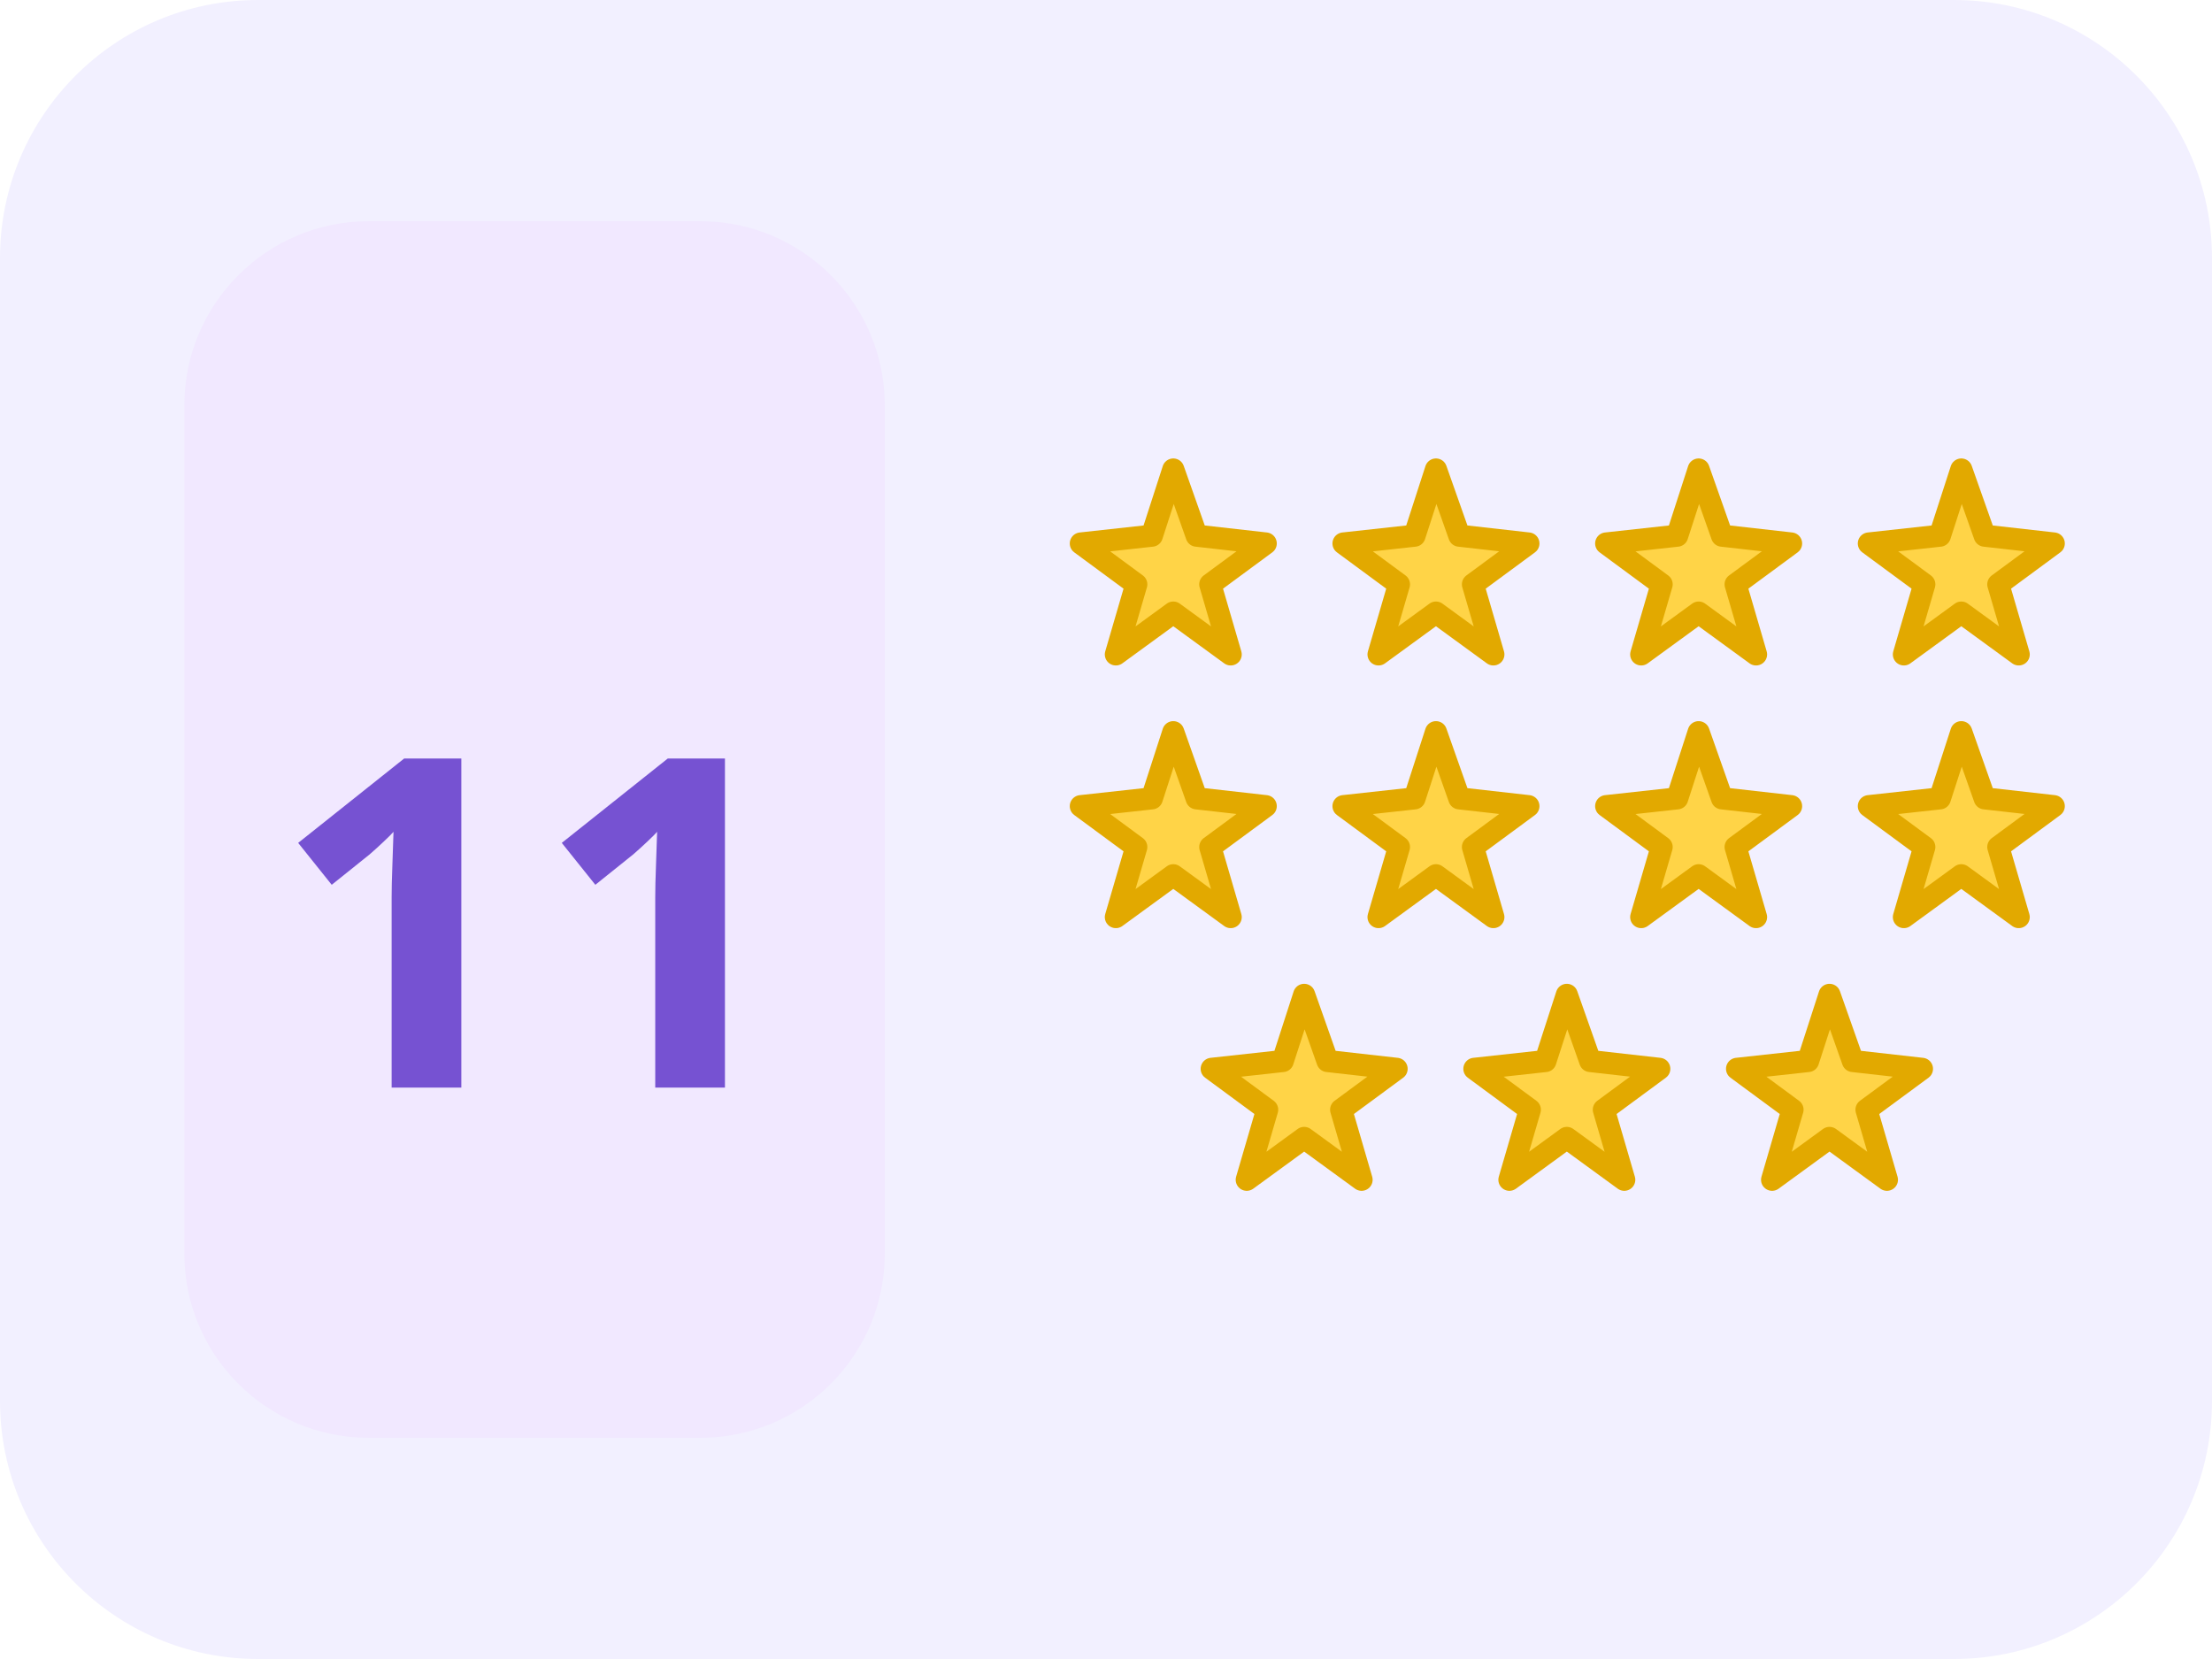
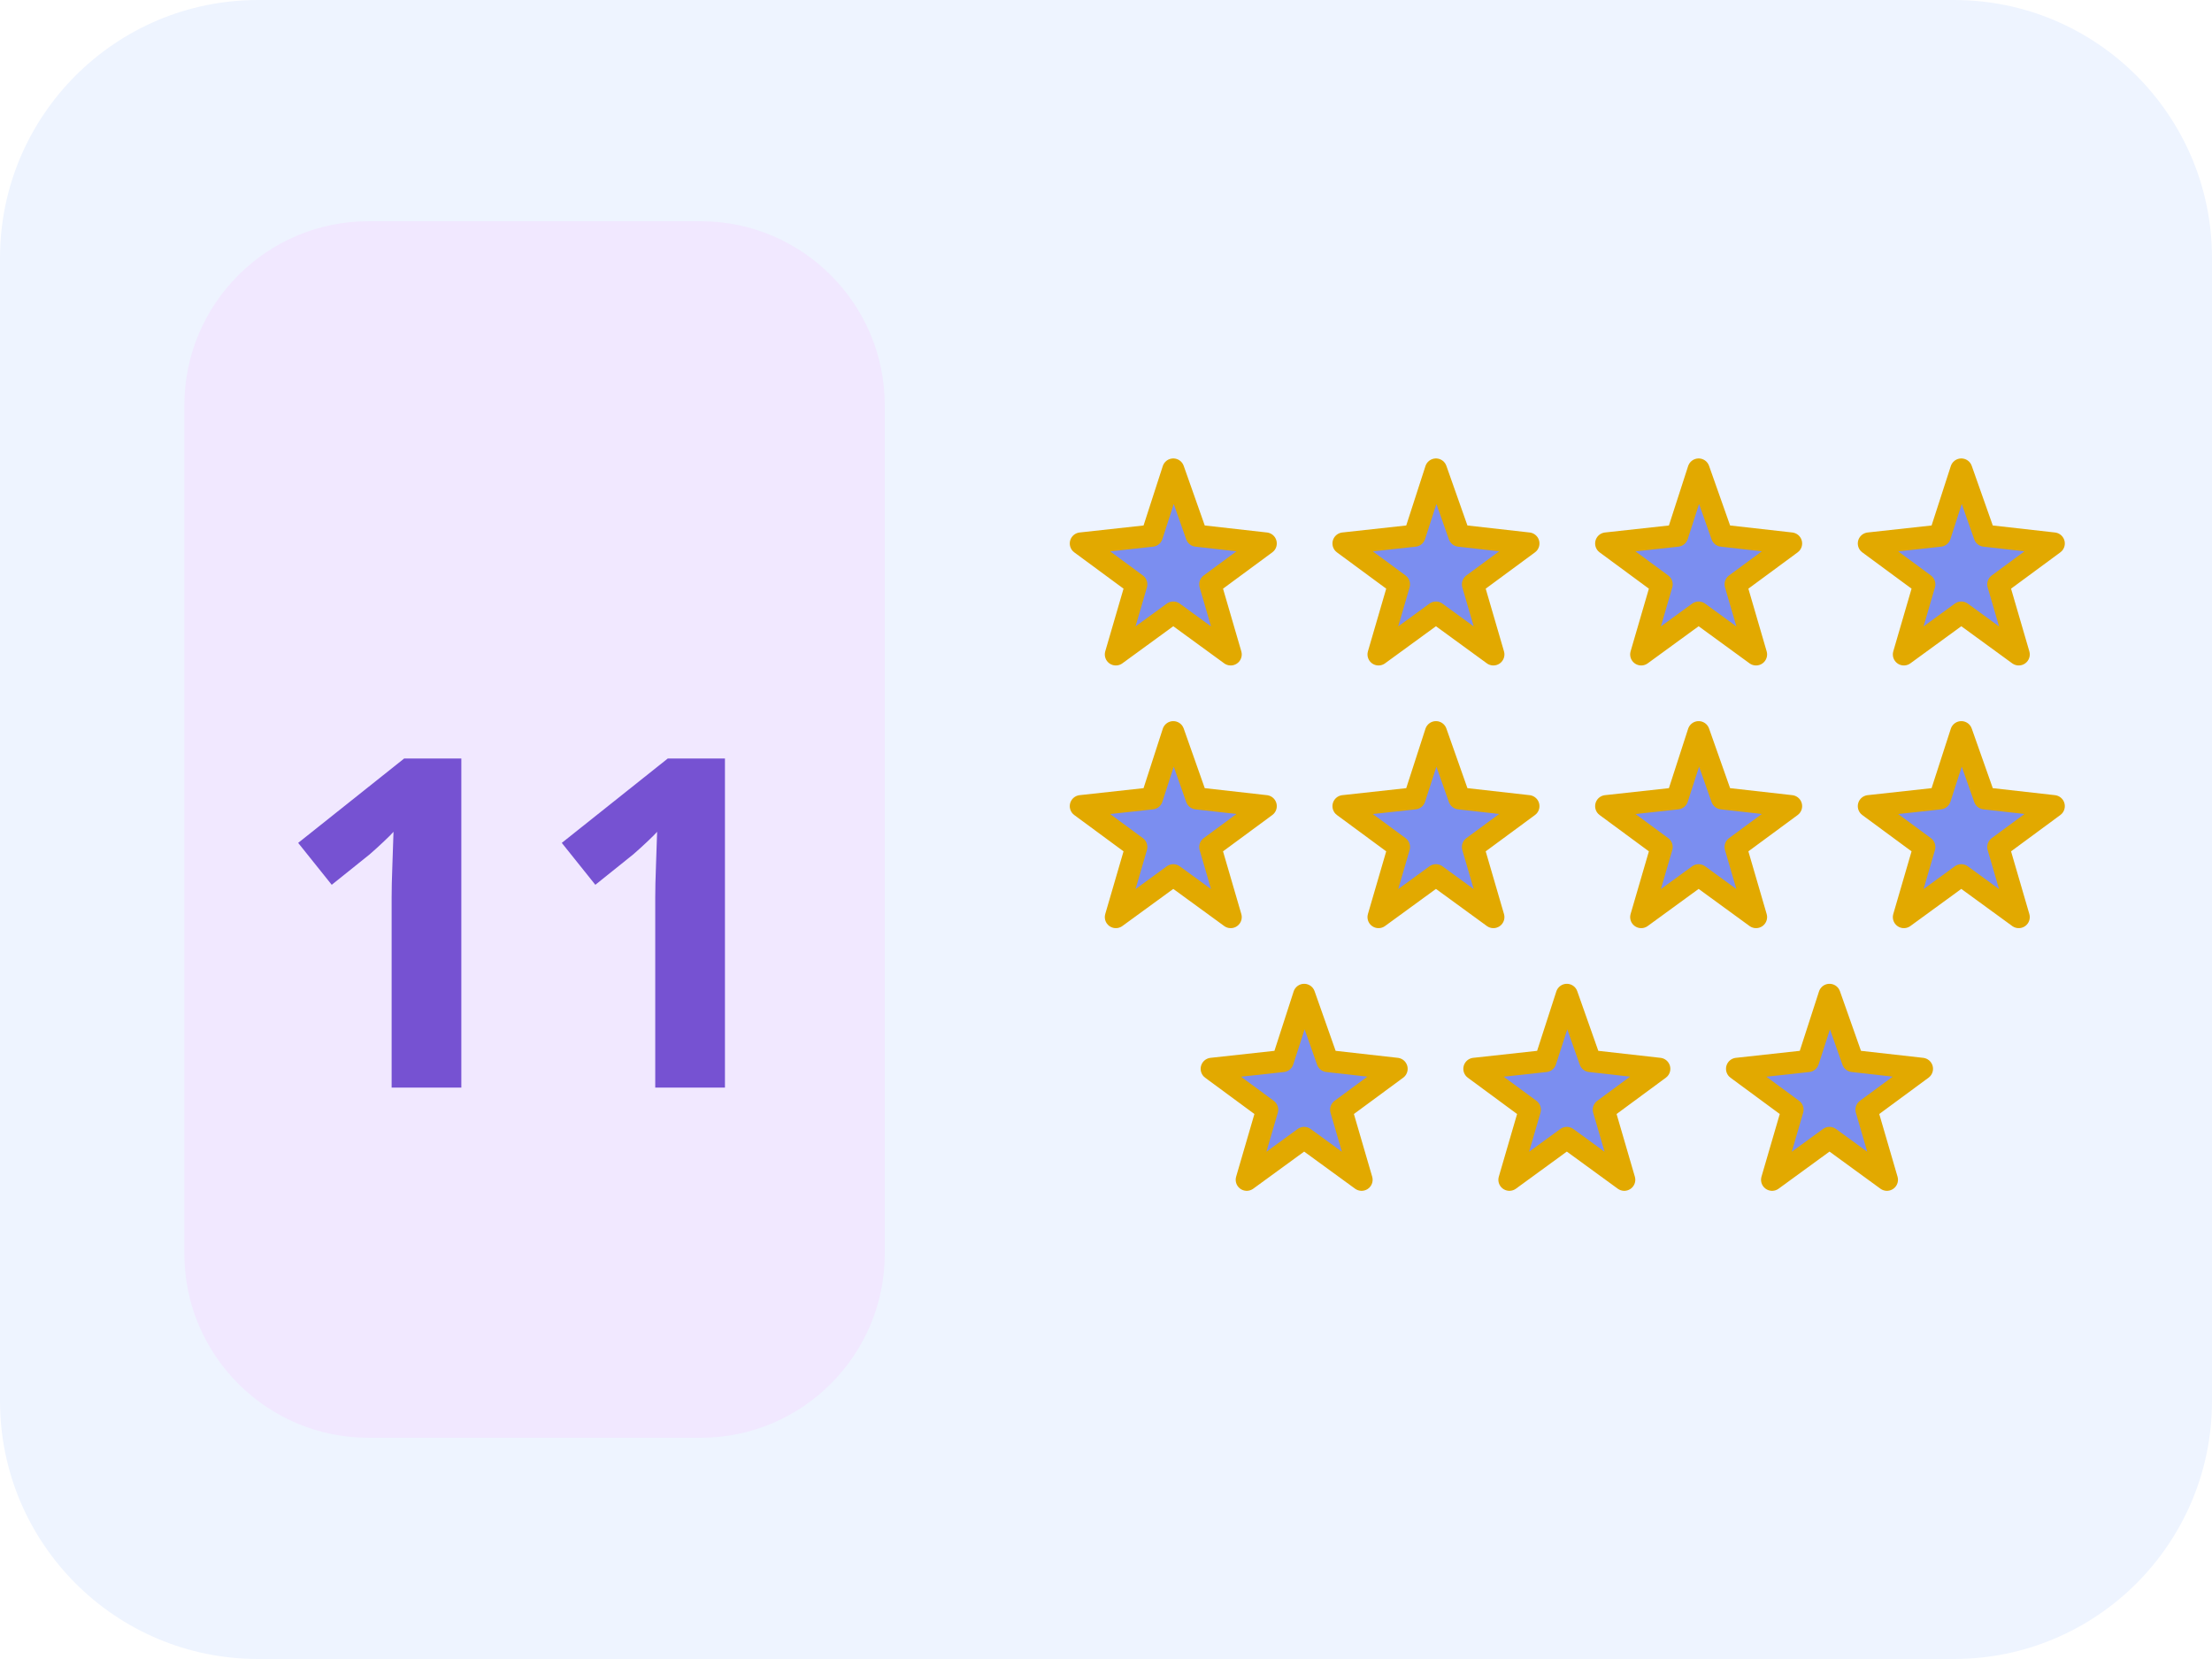
- <svg xmlns="http://www.w3.org/2000/svg" viewBox="0 0 240 180" role="img" aria-label="undefined个彩色魔法星星和数字undefined">
-   <rect width="240" height="180" rx="28" fill="#f2f0ff" />
+ <svg xmlns="http://www.w3.org/2000/svg" viewBox="0 0 240 180" role="img" aria-label="十一个彩色魔法星星和数字十一">
+   <rect width="240" height="180" rx="28" fill="#eef4ff" />
  <rect x="20" y="24" width="76" height="132" rx="20" fill="#f1e8ff" />
  <text x="58" y="118" text-anchor="middle" font-family="Nunito, sans-serif" font-size="50" font-weight="900" fill="#7652d2">11</text>
-   <path d="M0 -1 L0.24 -0.32 L0.95 -0.24 L0.38 0.18 L0.59 0.9 L0 0.47 L-0.59 0.9 L-0.38 0.18 L-0.95 -0.24 L-0.22 -0.32 Z" transform="translate(127.3 61.5) scale(10.56)" fill="#ffd447" stroke="#e2a900" stroke-width="0.227" stroke-linejoin="round" />
-   <path d="M0 -1 L0.24 -0.32 L0.95 -0.24 L0.38 0.18 L0.59 0.9 L0 0.47 L-0.59 0.9 L-0.38 0.18 L-0.95 -0.24 L-0.22 -0.32 Z" transform="translate(155.8 61.5) scale(10.56)" fill="#ffd447" stroke="#e2a900" stroke-width="0.227" stroke-linejoin="round" />
-   <path d="M0 -1 L0.24 -0.32 L0.95 -0.24 L0.38 0.18 L0.59 0.9 L0 0.47 L-0.59 0.9 L-0.38 0.18 L-0.95 -0.24 L-0.22 -0.32 Z" transform="translate(184.3 61.5) scale(10.56)" fill="#ffd447" stroke="#e2a900" stroke-width="0.227" stroke-linejoin="round" />
-   <path d="M0 -1 L0.24 -0.32 L0.95 -0.24 L0.38 0.18 L0.59 0.9 L0 0.47 L-0.59 0.9 L-0.38 0.18 L-0.95 -0.24 L-0.22 -0.32 Z" transform="translate(212.8 61.5) scale(10.56)" fill="#ffd447" stroke="#e2a900" stroke-width="0.227" stroke-linejoin="round" />
-   <path d="M0 -1 L0.24 -0.32 L0.95 -0.24 L0.38 0.18 L0.59 0.9 L0 0.47 L-0.59 0.9 L-0.38 0.18 L-0.95 -0.24 L-0.22 -0.32 Z" transform="translate(127.3 90.0) scale(10.56)" fill="#ffd447" stroke="#e2a900" stroke-width="0.227" stroke-linejoin="round" />
-   <path d="M0 -1 L0.24 -0.32 L0.95 -0.24 L0.38 0.18 L0.59 0.9 L0 0.47 L-0.59 0.9 L-0.38 0.18 L-0.95 -0.24 L-0.22 -0.32 Z" transform="translate(155.8 90.0) scale(10.56)" fill="#ffd447" stroke="#e2a900" stroke-width="0.227" stroke-linejoin="round" />
-   <path d="M0 -1 L0.24 -0.32 L0.95 -0.24 L0.38 0.18 L0.59 0.9 L0 0.47 L-0.59 0.9 L-0.38 0.18 L-0.95 -0.24 L-0.22 -0.32 Z" transform="translate(184.3 90.0) scale(10.56)" fill="#ffd447" stroke="#e2a900" stroke-width="0.227" stroke-linejoin="round" />
-   <path d="M0 -1 L0.24 -0.32 L0.95 -0.24 L0.38 0.18 L0.59 0.9 L0 0.47 L-0.59 0.9 L-0.38 0.18 L-0.95 -0.24 L-0.22 -0.32 Z" transform="translate(212.8 90.0) scale(10.56)" fill="#ffd447" stroke="#e2a900" stroke-width="0.227" stroke-linejoin="round" />
-   <path d="M0 -1 L0.24 -0.32 L0.95 -0.24 L0.38 0.18 L0.59 0.9 L0 0.47 L-0.59 0.9 L-0.38 0.18 L-0.95 -0.24 L-0.22 -0.32 Z" transform="translate(141.5 118.5) scale(10.56)" fill="#ffd447" stroke="#e2a900" stroke-width="0.227" stroke-linejoin="round" />
-   <path d="M0 -1 L0.24 -0.32 L0.95 -0.24 L0.38 0.18 L0.59 0.9 L0 0.47 L-0.59 0.9 L-0.38 0.18 L-0.95 -0.24 L-0.22 -0.32 Z" transform="translate(170.0 118.5) scale(10.56)" fill="#ffd447" stroke="#e2a900" stroke-width="0.227" stroke-linejoin="round" />
-   <path d="M0 -1 L0.24 -0.32 L0.95 -0.24 L0.38 0.18 L0.59 0.9 L0 0.47 L-0.59 0.9 L-0.38 0.18 L-0.95 -0.24 L-0.22 -0.32 Z" transform="translate(198.5 118.5) scale(10.56)" fill="#ffd447" stroke="#e2a900" stroke-width="0.227" stroke-linejoin="round" />
+   <path d="M0 -1 L0.24 -0.32 L0.95 -0.24 L0.38 0.18 L0.59 0.9 L0 0.47 L-0.59 0.9 L-0.38 0.18 L-0.95 -0.24 L-0.22 -0.32 Z" transform="translate(127.3 61.5) scale(10.56)" fill="#7b8ef0" stroke="#e2a900" stroke-width="0.227" stroke-linejoin="round" />
+   <path d="M0 -1 L0.24 -0.32 L0.95 -0.24 L0.38 0.18 L0.59 0.9 L0 0.47 L-0.59 0.9 L-0.38 0.18 L-0.95 -0.24 L-0.22 -0.32 Z" transform="translate(155.8 61.5) scale(10.56)" fill="#7b8ef0" stroke="#e2a900" stroke-width="0.227" stroke-linejoin="round" />
+   <path d="M0 -1 L0.24 -0.32 L0.95 -0.24 L0.38 0.18 L0.59 0.9 L0 0.47 L-0.59 0.9 L-0.38 0.18 L-0.95 -0.24 L-0.22 -0.32 Z" transform="translate(184.3 61.5) scale(10.56)" fill="#7b8ef0" stroke="#e2a900" stroke-width="0.227" stroke-linejoin="round" />
+   <path d="M0 -1 L0.24 -0.32 L0.95 -0.24 L0.38 0.18 L0.59 0.9 L0 0.47 L-0.59 0.9 L-0.38 0.18 L-0.95 -0.24 L-0.22 -0.32 Z" transform="translate(212.8 61.5) scale(10.56)" fill="#7b8ef0" stroke="#e2a900" stroke-width="0.227" stroke-linejoin="round" />
+   <path d="M0 -1 L0.24 -0.32 L0.95 -0.24 L0.38 0.18 L0.59 0.9 L0 0.47 L-0.59 0.9 L-0.38 0.18 L-0.95 -0.24 L-0.22 -0.32 Z" transform="translate(127.3 90.0) scale(10.56)" fill="#7b8ef0" stroke="#e2a900" stroke-width="0.227" stroke-linejoin="round" />
+   <path d="M0 -1 L0.24 -0.32 L0.95 -0.24 L0.38 0.18 L0.59 0.9 L0 0.47 L-0.59 0.9 L-0.38 0.18 L-0.95 -0.24 L-0.22 -0.32 Z" transform="translate(155.8 90.0) scale(10.56)" fill="#7b8ef0" stroke="#e2a900" stroke-width="0.227" stroke-linejoin="round" />
+   <path d="M0 -1 L0.24 -0.32 L0.95 -0.24 L0.38 0.18 L0.59 0.9 L0 0.47 L-0.59 0.9 L-0.38 0.18 L-0.95 -0.24 L-0.22 -0.32 Z" transform="translate(184.3 90.0) scale(10.56)" fill="#7b8ef0" stroke="#e2a900" stroke-width="0.227" stroke-linejoin="round" />
+   <path d="M0 -1 L0.24 -0.32 L0.95 -0.24 L0.38 0.18 L0.59 0.9 L0 0.47 L-0.59 0.9 L-0.38 0.18 L-0.95 -0.24 L-0.22 -0.32 Z" transform="translate(212.8 90.0) scale(10.56)" fill="#7b8ef0" stroke="#e2a900" stroke-width="0.227" stroke-linejoin="round" />
+   <path d="M0 -1 L0.24 -0.32 L0.95 -0.24 L0.38 0.18 L0.59 0.9 L0 0.47 L-0.59 0.9 L-0.38 0.18 L-0.95 -0.24 L-0.22 -0.32 Z" transform="translate(141.5 118.5) scale(10.56)" fill="#7b8ef0" stroke="#e2a900" stroke-width="0.227" stroke-linejoin="round" />
+   <path d="M0 -1 L0.24 -0.32 L0.95 -0.24 L0.38 0.18 L0.59 0.9 L0 0.47 L-0.59 0.9 L-0.38 0.18 L-0.95 -0.24 L-0.22 -0.32 Z" transform="translate(170.0 118.5) scale(10.56)" fill="#7b8ef0" stroke="#e2a900" stroke-width="0.227" stroke-linejoin="round" />
+   <path d="M0 -1 L0.24 -0.32 L0.95 -0.24 L0.38 0.18 L0.59 0.9 L0 0.47 L-0.59 0.9 L-0.38 0.18 L-0.95 -0.24 L-0.22 -0.32 Z" transform="translate(198.5 118.5) scale(10.56)" fill="#7b8ef0" stroke="#e2a900" stroke-width="0.227" stroke-linejoin="round" />
</svg>
